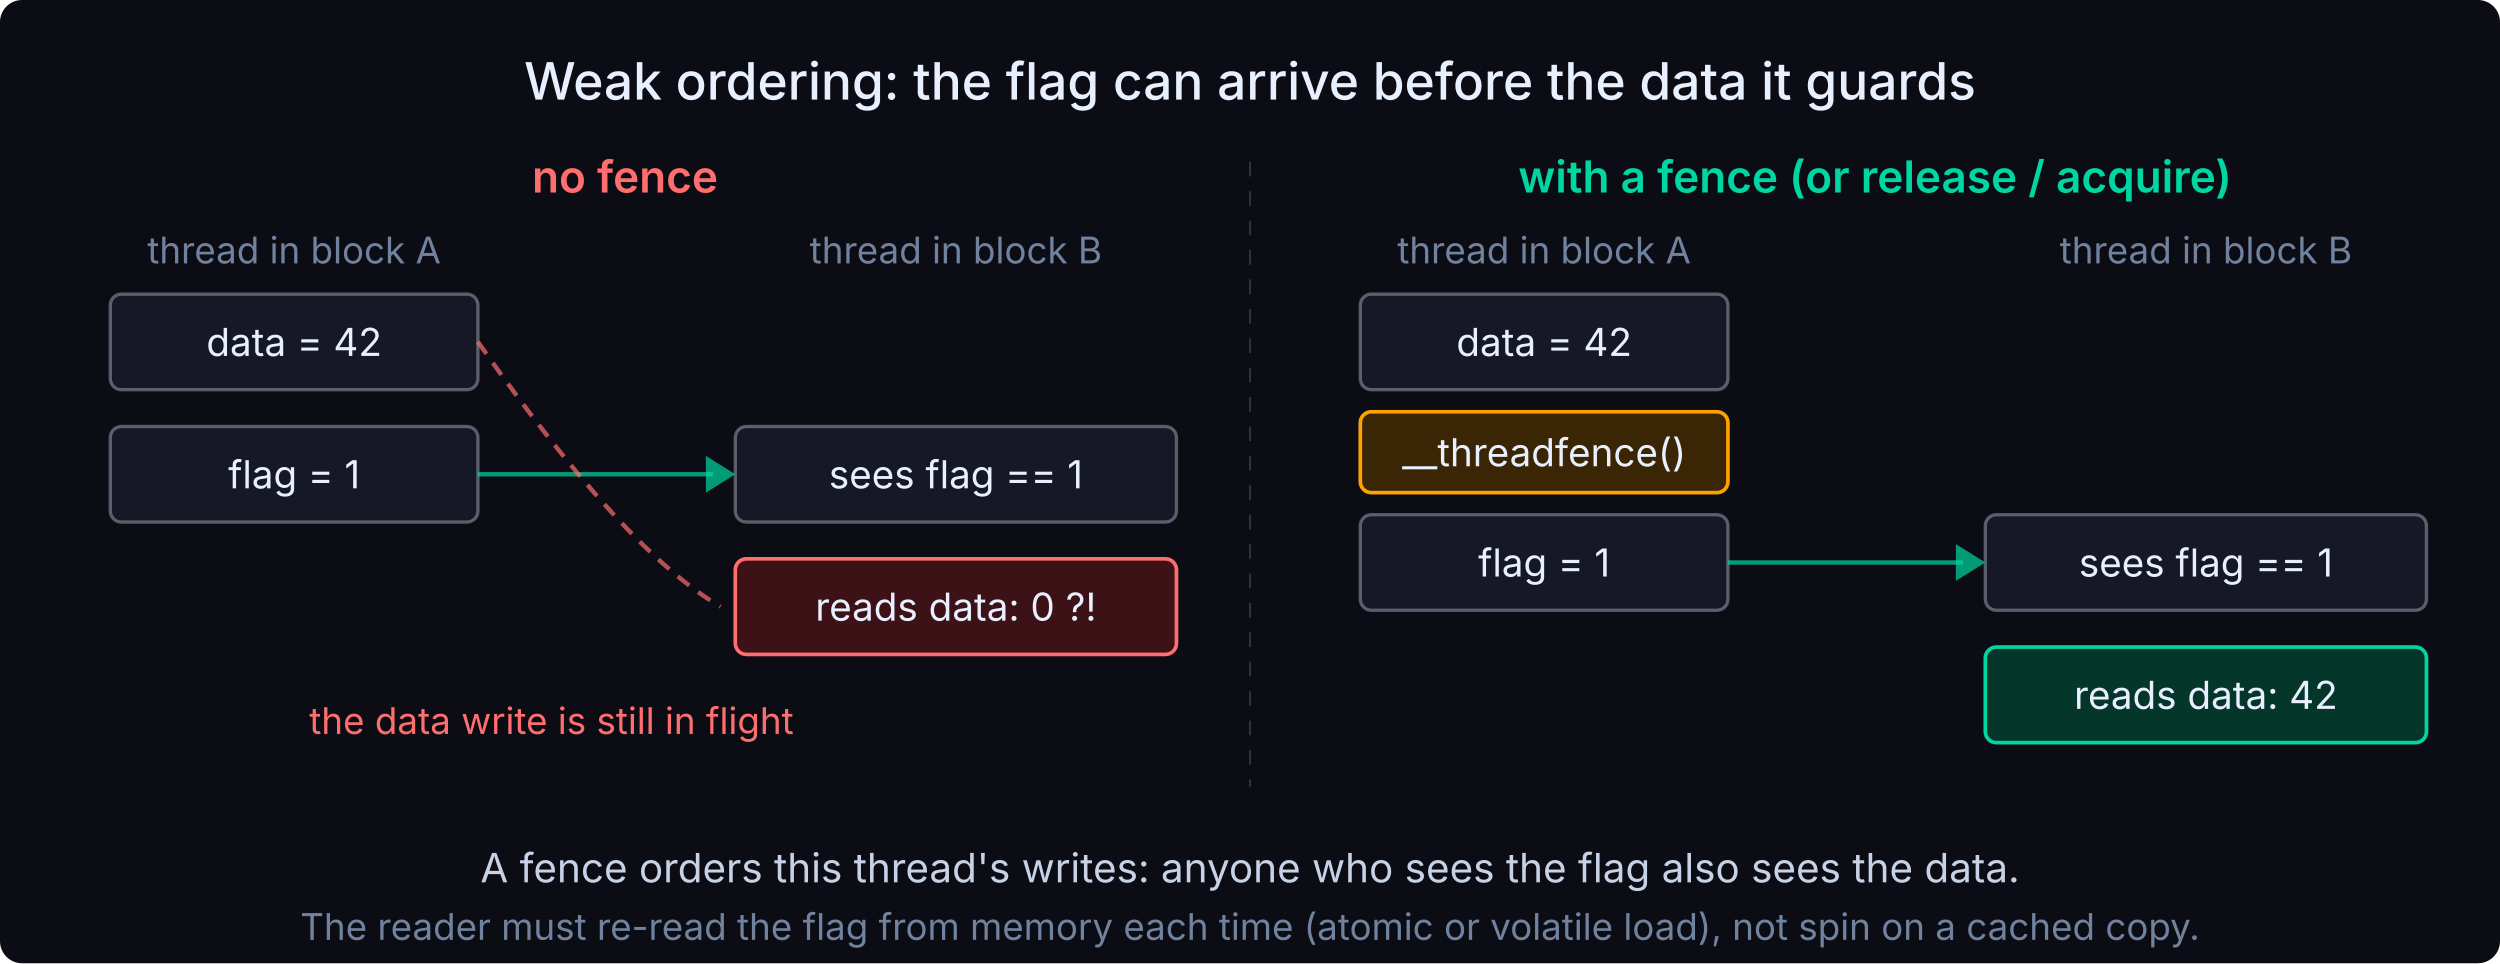
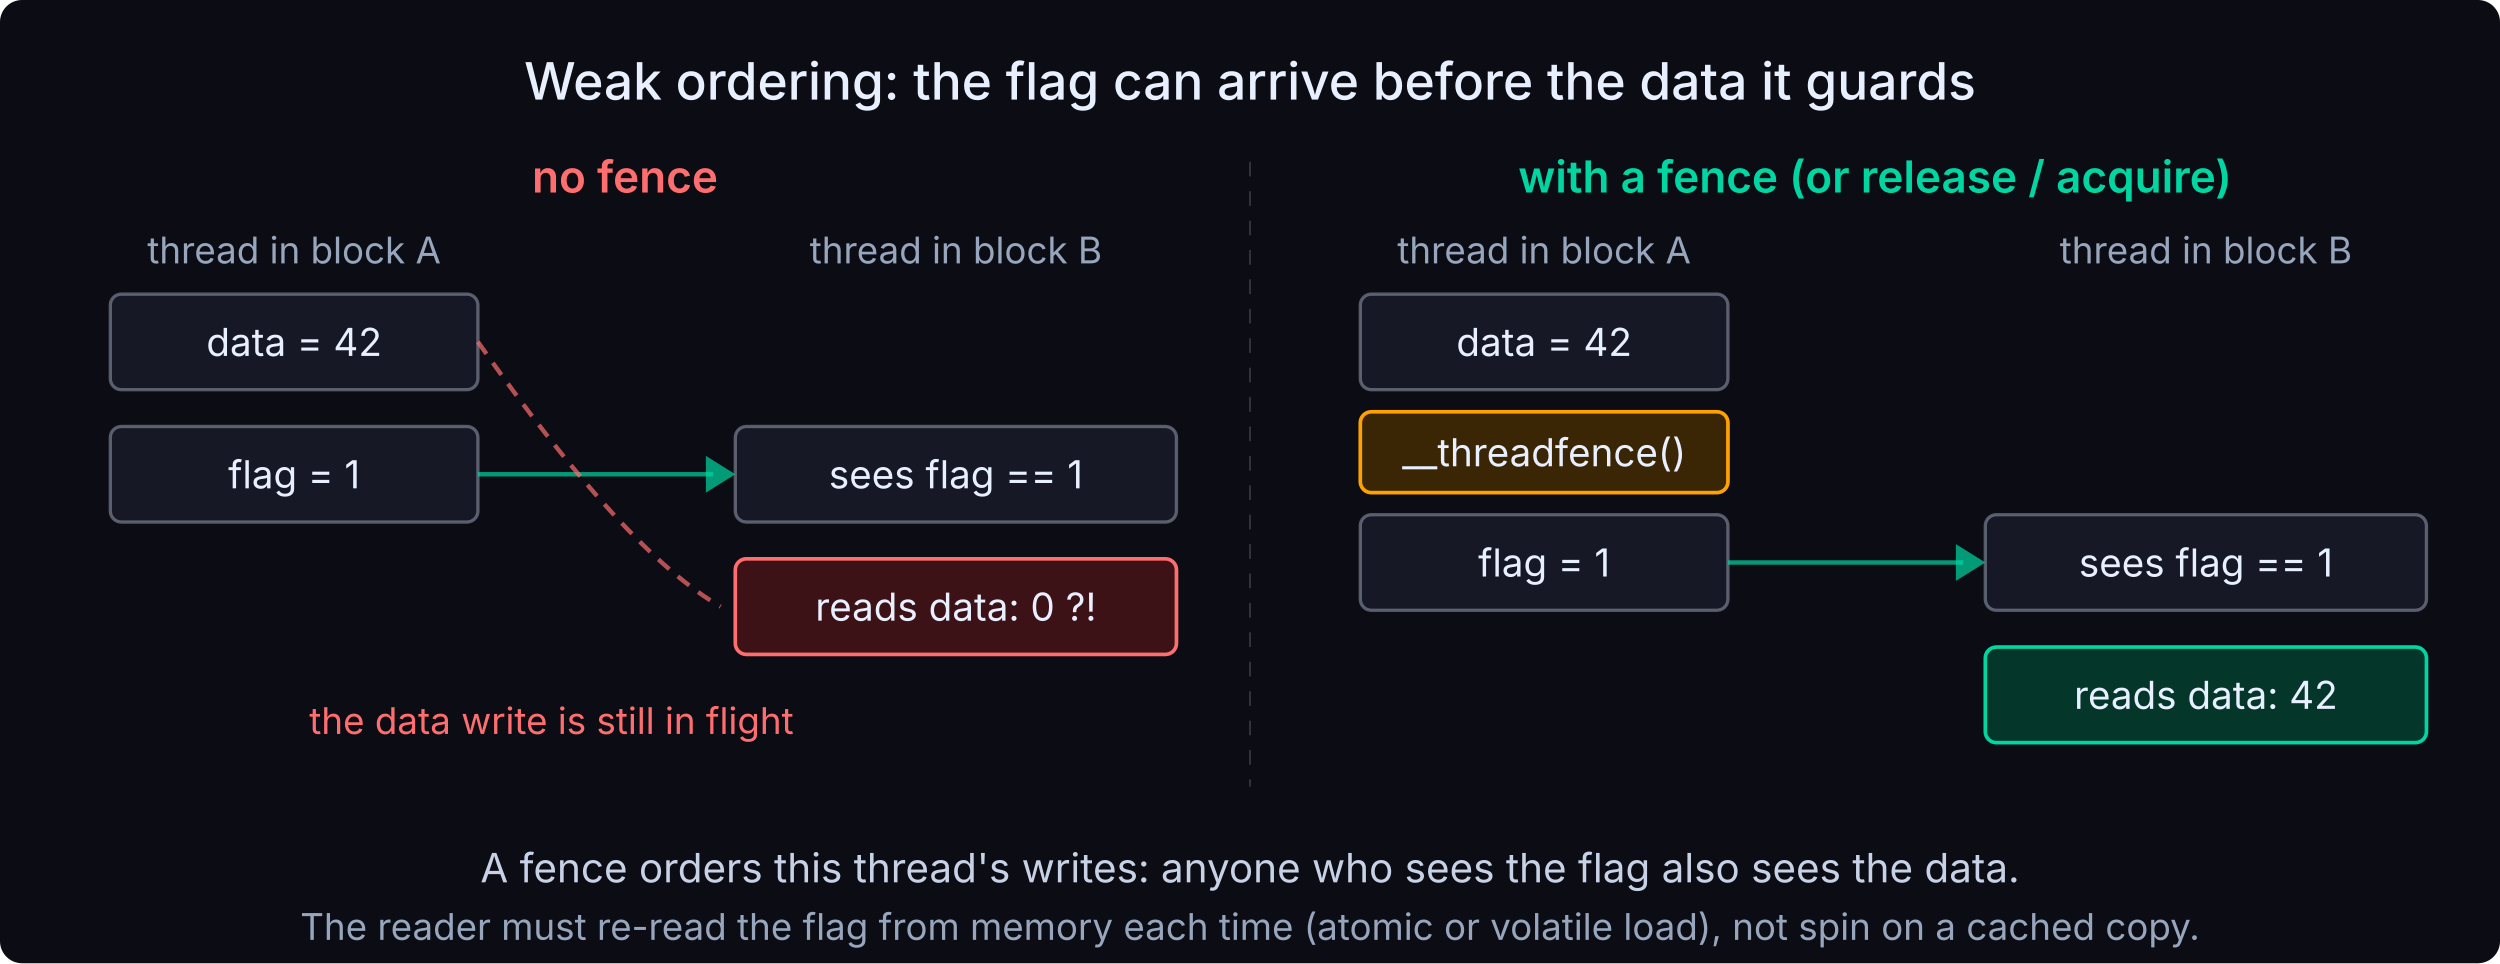
<svg xmlns="http://www.w3.org/2000/svg" width="100%" viewBox="0 0 680 262">
  <style>
  text { font-family: -apple-system, BlinkMacSystemFont, 'Segoe UI', sans-serif; dominant-baseline: central; }
  .title { fill: #e8f0ff; font-size: 14px; font-weight: 500; }
-   .mut { fill: #70829e; font-size: 10px; }
+   .mut { fill: #97a6bd; font-size: 10px; }
  .lbl { fill: #c8d2e6; font-size: 11px; }
  .op { fill: #161826; stroke: rgba(200,210,230,0.4); stroke-width: 0.9; }
  .fence { fill: rgb(58,38,5); stroke: rgb(255,162,0); stroke-width: 1; }
  .t { fill: #e8f0ff; font-size: 10.5px; }
  .arrow { stroke-width: 1.2; fill: none; }
</style>
  <rect width="100%" height="100%" fill="#0b0c14" rx="6" />
  <text x="340" y="22" text-anchor="middle" class="title">Weak ordering: the flag can arrive before the data it guards</text>
  <text x="170" y="48" text-anchor="middle" style="fill: rgb(255,110,110); font-size: 12px; font-weight: 600;">no fence</text>
  <text x="80" y="68" text-anchor="middle" class="mut">thread in block A</text>
  <text x="260" y="68" text-anchor="middle" class="mut">thread in block B</text>
  <rect x="30" y="80" width="100" height="26" rx="3" class="op" />
  <text x="80" y="93" text-anchor="middle" class="t">data = 42</text>
  <rect x="30" y="116" width="100" height="26" rx="3" class="op" />
  <text x="80" y="129" text-anchor="middle" class="t">flag = 1</text>
  <rect x="200" y="116" width="120" height="26" rx="3" class="op" />
  <text x="260" y="129" text-anchor="middle" class="t">sees flag == 1</text>
  <rect x="200" y="152" width="120" height="26" rx="3" fill="rgb(60,18,22)" stroke="rgb(255,110,110)" />
  <text x="260" y="165" text-anchor="middle" class="t">reads data: 0 ?!</text>
  <path d="M130 129 L194 129" class="arrow" stroke="rgba(0,214,162,0.7)" />
  <polygon points="192,124 200,129 192,134" fill="rgba(0,214,162,0.7)" />
  <path d="M130 93 Q 170 150 196 165" class="arrow" stroke="rgba(255,110,110,0.7)" stroke-dasharray="4 3" />
  <text x="150" y="196" text-anchor="middle" style="fill: rgb(255,110,110); font-size: 10px;">the data write is still in flight</text>
  <line x1="340" y1="44" x2="340" y2="214" stroke="rgba(222,220,209,0.2)" stroke-width="0.5" stroke-dasharray="4 4" />
  <text x="510" y="48" text-anchor="middle" style="fill: rgb(0,214,162); font-size: 12px; font-weight: 600;">with a fence (or release / acquire)</text>
  <text x="420" y="68" text-anchor="middle" class="mut">thread in block A</text>
  <text x="600" y="68" text-anchor="middle" class="mut">thread in block B</text>
  <rect x="370" y="80" width="100" height="26" rx="3" class="op" />
  <text x="420" y="93" text-anchor="middle" class="t">data = 42</text>
  <rect x="370" y="112" width="100" height="22" rx="3" class="fence" />
  <text x="420" y="123" text-anchor="middle" class="t">__threadfence()</text>
  <rect x="370" y="140" width="100" height="26" rx="3" class="op" />
  <text x="420" y="153" text-anchor="middle" class="t">flag = 1</text>
  <rect x="540" y="140" width="120" height="26" rx="3" class="op" />
  <text x="600" y="153" text-anchor="middle" class="t">sees flag == 1</text>
  <rect x="540" y="176" width="120" height="26" rx="3" fill="rgb(5,54,42)" stroke="rgb(0,214,162)" />
  <text x="600" y="189" text-anchor="middle" class="t">reads data: 42</text>
  <path d="M470 153 L534 153" class="arrow" stroke="rgba(0,214,162,0.7)" />
  <polygon points="532,148 540,153 532,158" fill="rgba(0,214,162,0.7)" />
  <text x="340" y="236" text-anchor="middle" class="lbl">A fence orders this thread's writes: anyone who sees the flag also sees the data.</text>
  <text x="340" y="252" text-anchor="middle" class="mut">The reader must re-read the flag from memory each time (atomic or volatile load), not spin on a cached copy.</text>
</svg>
